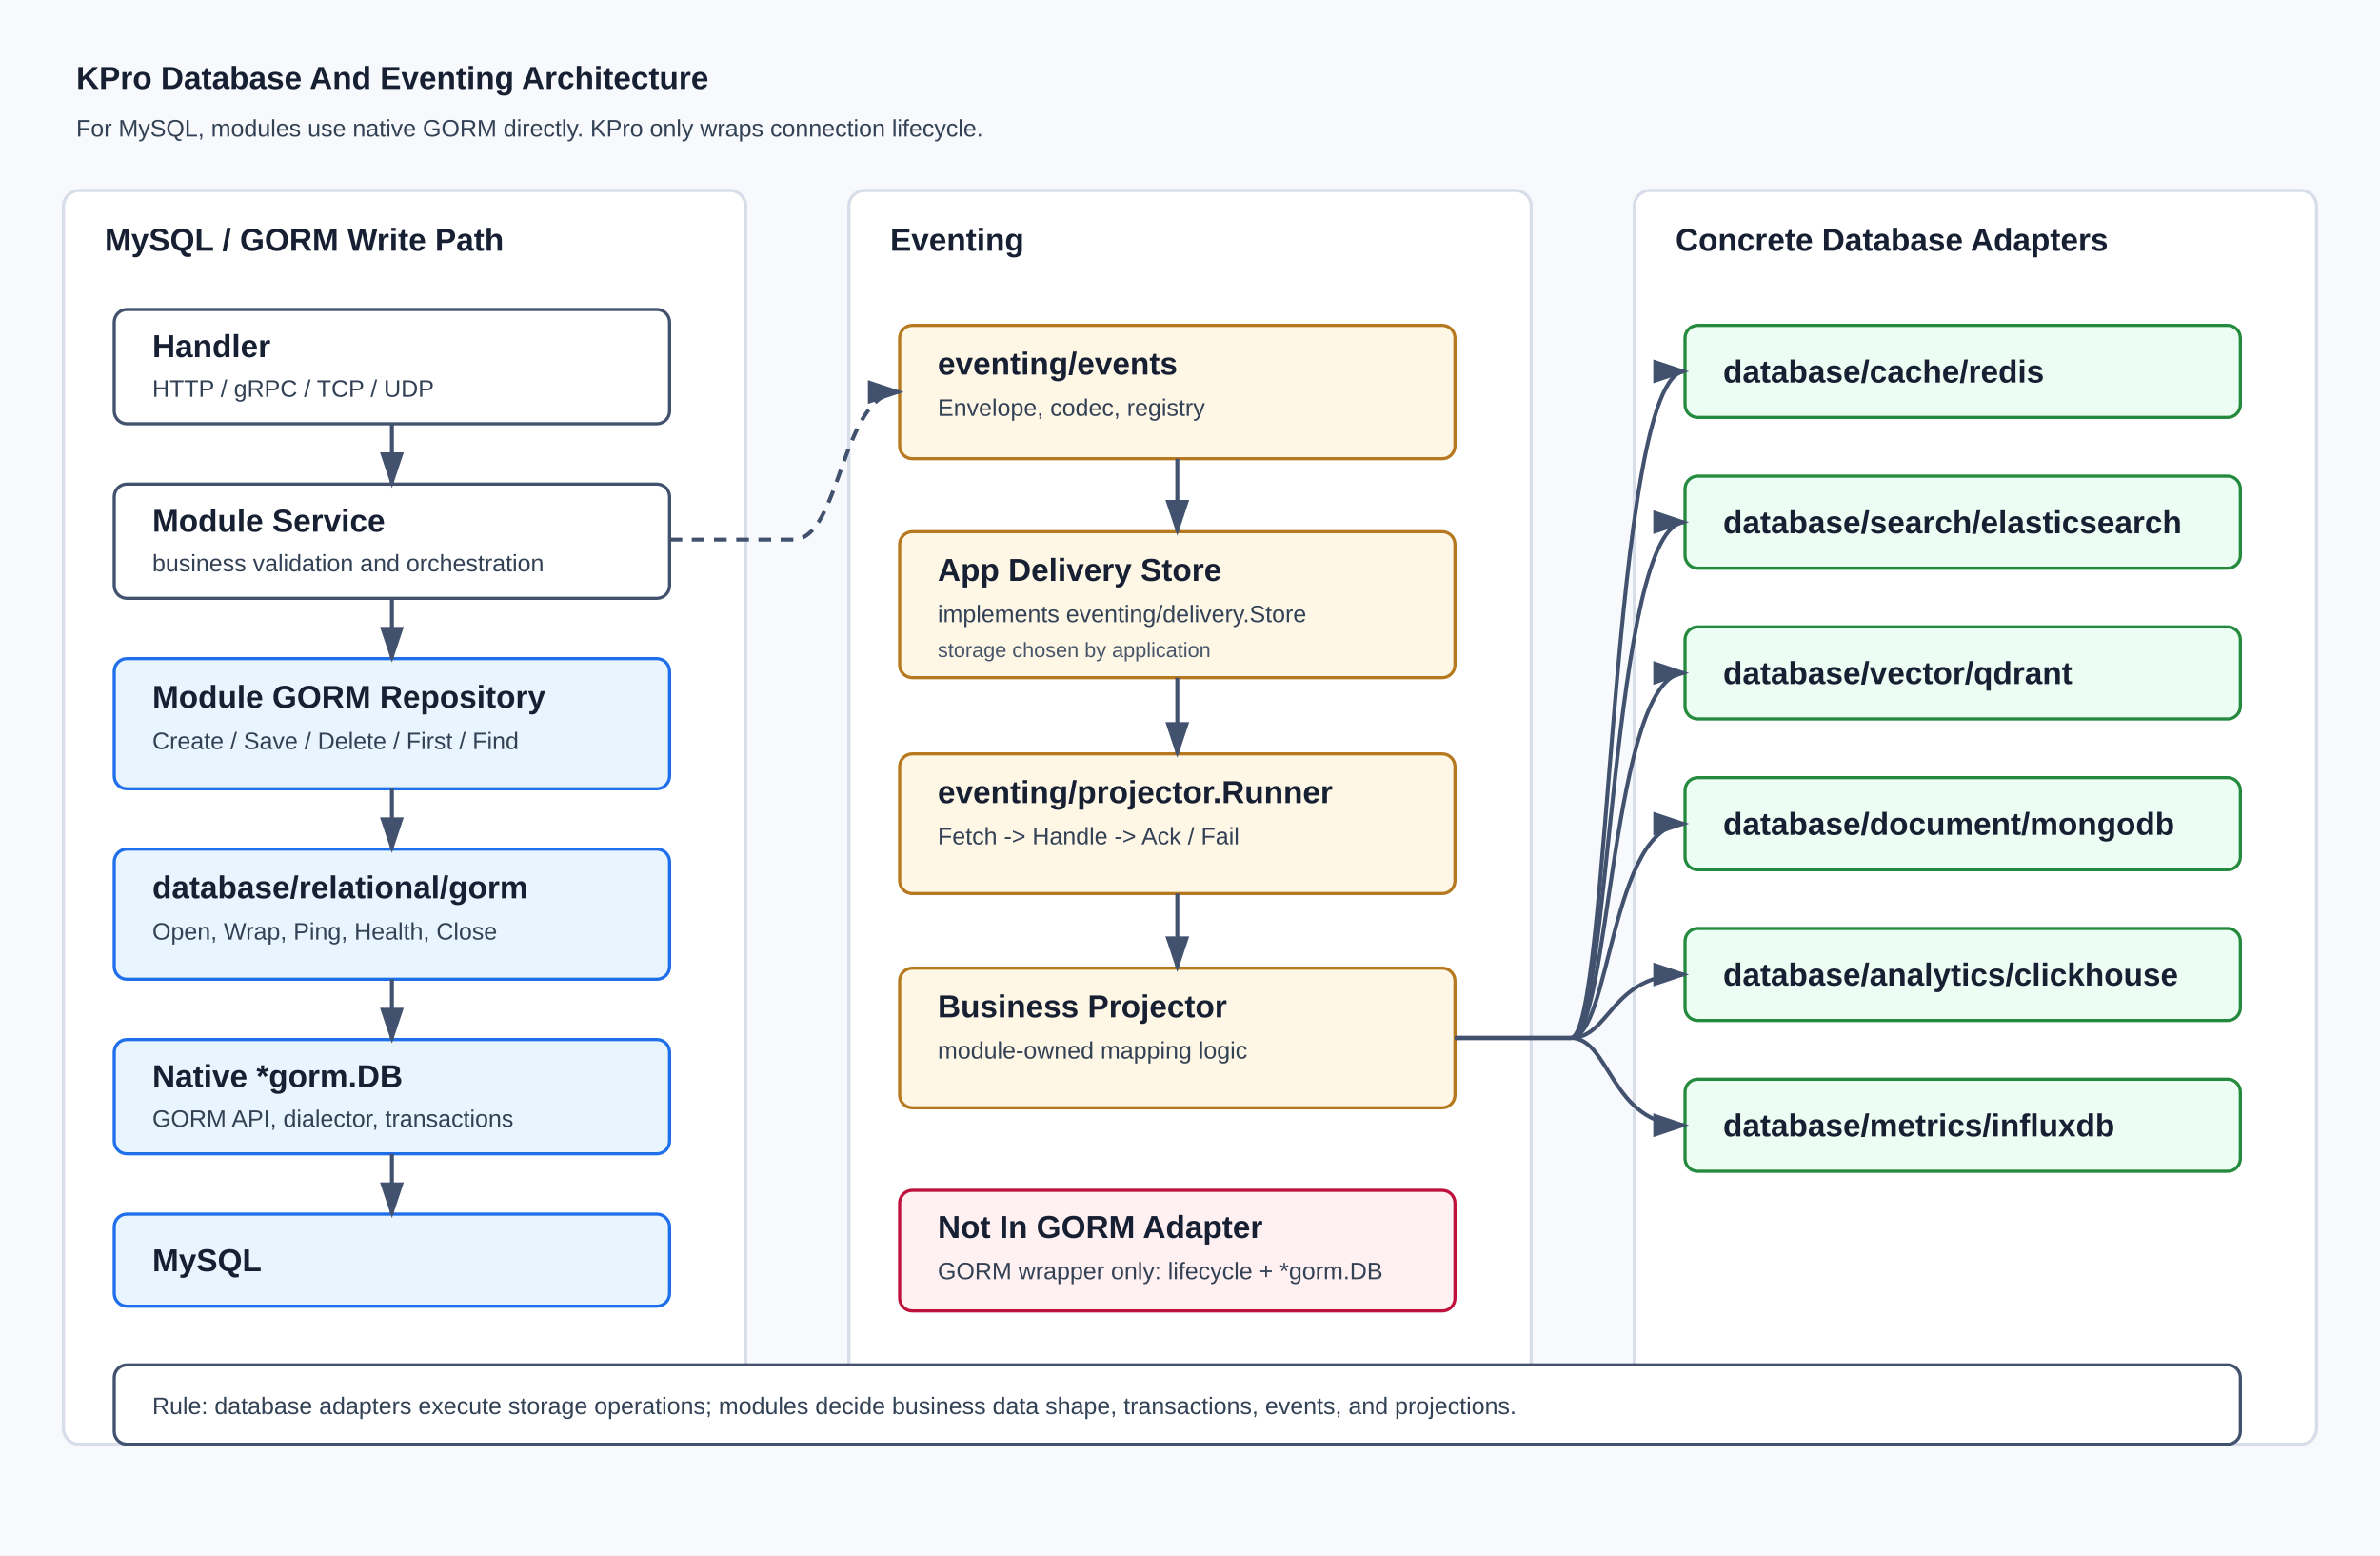
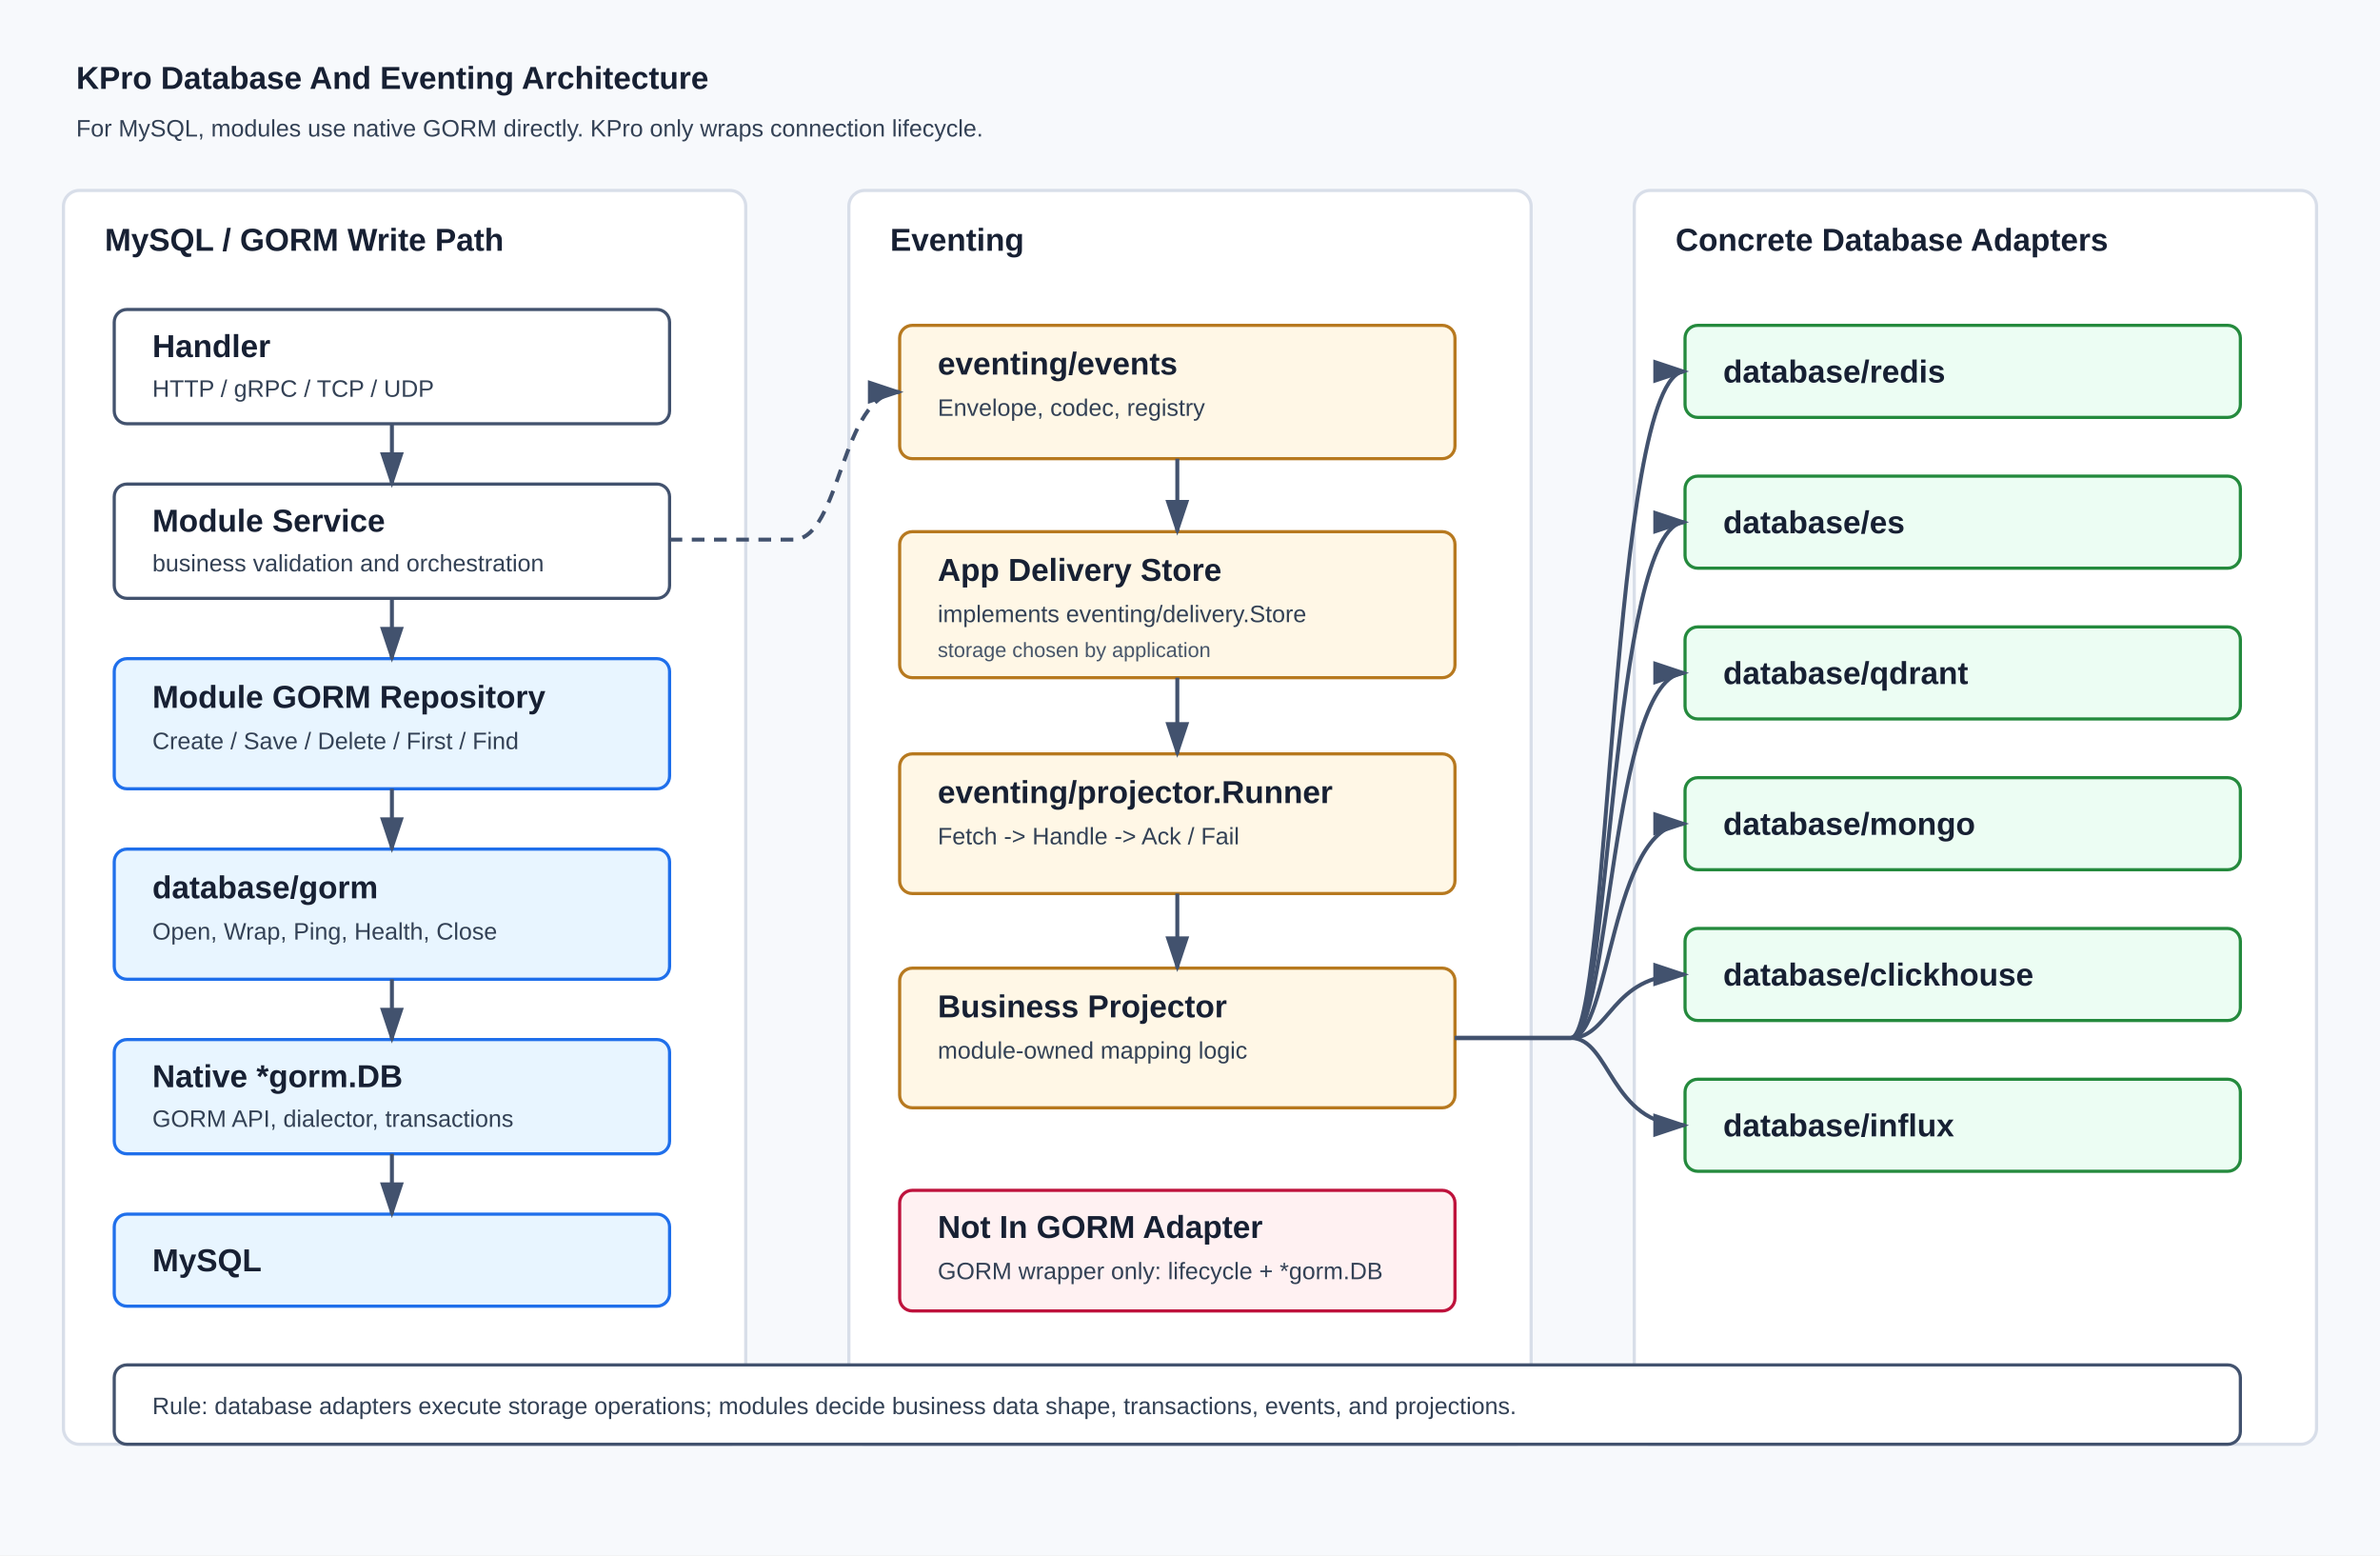
<svg xmlns="http://www.w3.org/2000/svg" width="1500" height="980" viewBox="0 0 1500 980" role="img" aria-labelledby="title desc">
  <defs>
    <style>
      .bg { fill: #f7f9fc; }
      .band { fill: #ffffff; stroke: #d8dee9; stroke-width: 2; }
      .box { fill: #ffffff; stroke: #42526e; stroke-width: 2; rx: 8; }
      .gorm { fill: #e8f5ff; stroke: #1f6feb; }
      .event { fill: #fff7e6; stroke: #b7791f; }
      .adapter { fill: #ecfdf3; stroke: #248a3d; }
      .warn { fill: #fff1f2; stroke: #be123c; }
      .label { font: 700 20px Arial, sans-serif; fill: #172033; }
      .small { font: 15px Arial, sans-serif; fill: #334155; }
      .tiny { font: 13px Arial, sans-serif; fill: #475569; }
      .arrow { stroke: #42526e; stroke-width: 2.5; fill: none; marker-end: url(#arrow); }
      .dash { stroke-dasharray: 8 6; }
    </style>
    <marker id="arrow" markerWidth="10" markerHeight="10" refX="8" refY="3" orient="auto" markerUnits="strokeWidth">
      <path d="M0,0 L0,6 L9,3 z" fill="#42526e" />
    </marker>
  </defs>
  <rect class="bg" x="0" y="0" width="1500" height="980" />
  <text x="48" y="56" class="label">KPro Database And Eventing Architecture</text>
  <text x="48" y="86" class="small">For MySQL, modules use native GORM directly. KPro only wraps connection lifecycle.</text>
  <rect class="band" x="40" y="120" width="430" height="790" rx="10" />
  <text x="66" y="158" class="label">MySQL / GORM Write Path</text>
  <rect class="box" x="72" y="195" width="350" height="72" />
  <text x="96" y="225" class="label">Handler</text>
  <text x="96" y="250" class="small">HTTP / gRPC / TCP / UDP</text>
  <rect class="box" x="72" y="305" width="350" height="72" />
  <text x="96" y="335" class="label">Module Service</text>
  <text x="96" y="360" class="small">business validation and orchestration</text>
  <rect class="box gorm" x="72" y="415" width="350" height="82" />
  <text x="96" y="446" class="label">Module GORM Repository</text>
  <text x="96" y="472" class="small">Create / Save / Delete / First / Find</text>
  <rect class="box gorm" x="72" y="535" width="350" height="82" />
-   <text x="96" y="566" class="label">database/relational/gorm</text>
+   <text x="96" y="566" class="label">database/gorm</text>
  <text x="96" y="592" class="small">Open, Wrap, Ping, Health, Close</text>
  <rect class="box gorm" x="72" y="655" width="350" height="72" />
  <text x="96" y="685" class="label">Native *gorm.DB</text>
  <text x="96" y="710" class="small">GORM API, dialector, transactions</text>
  <rect class="box gorm" x="72" y="765" width="350" height="58" />
  <text x="96" y="801" class="label">MySQL</text>
  <path class="arrow" d="M247 267 V305" />
  <path class="arrow" d="M247 377 V415" />
  <path class="arrow" d="M247 497 V535" />
  <path class="arrow" d="M247 617 V655" />
  <path class="arrow" d="M247 727 V765" />
  <rect class="band" x="535" y="120" width="430" height="790" rx="10" />
  <text x="561" y="158" class="label">Eventing</text>
  <rect class="box event" x="567" y="205" width="350" height="84" />
  <text x="591" y="236" class="label">eventing/events</text>
  <text x="591" y="262" class="small">Envelope, codec, registry</text>
  <rect class="box event" x="567" y="335" width="350" height="92" />
  <text x="591" y="366" class="label">App Delivery Store</text>
  <text x="591" y="392" class="small">implements eventing/delivery.Store</text>
  <text x="591" y="414" class="tiny">storage chosen by application</text>
  <rect class="box event" x="567" y="475" width="350" height="88" />
  <text x="591" y="506" class="label">eventing/projector.Runner</text>
  <text x="591" y="532" class="small">Fetch -&gt; Handle -&gt; Ack / Fail</text>
  <rect class="box event" x="567" y="610" width="350" height="88" />
  <text x="591" y="641" class="label">Business Projector</text>
  <text x="591" y="667" class="small">module-owned mapping logic</text>
  <rect class="box warn" x="567" y="750" width="350" height="76" />
  <text x="591" y="780" class="label">Not In GORM Adapter</text>
  <text x="591" y="806" class="small">GORM wrapper only: lifecycle + *gorm.DB</text>
  <path class="arrow dash" d="M422 340 H500 C530 340 530 247 567 247" />
  <path class="arrow" d="M742 289 V335" />
  <path class="arrow" d="M742 427 V475" />
  <path class="arrow" d="M742 563 V610" />
  <rect class="band" x="1030" y="120" width="430" height="790" rx="10" />
  <text x="1056" y="158" class="label">Concrete Database Adapters</text>
  <rect class="box adapter" x="1062" y="205" width="350" height="58" />
-   <text x="1086" y="241" class="label">database/cache/redis</text>
+   <text x="1086" y="241" class="label">database/redis</text>
  <rect class="box adapter" x="1062" y="300" width="350" height="58" />
-   <text x="1086" y="336" class="label">database/search/elasticsearch</text>
+   <text x="1086" y="336" class="label">database/es</text>
  <rect class="box adapter" x="1062" y="395" width="350" height="58" />
-   <text x="1086" y="431" class="label">database/vector/qdrant</text>
+   <text x="1086" y="431" class="label">database/qdrant</text>
  <rect class="box adapter" x="1062" y="490" width="350" height="58" />
-   <text x="1086" y="526" class="label">database/document/mongodb</text>
+   <text x="1086" y="526" class="label">database/mongo</text>
  <rect class="box adapter" x="1062" y="585" width="350" height="58" />
-   <text x="1086" y="621" class="label">database/analytics/clickhouse</text>
+   <text x="1086" y="621" class="label">database/clickhouse</text>
  <rect class="box adapter" x="1062" y="680" width="350" height="58" />
-   <text x="1086" y="716" class="label">database/metrics/influxdb</text>
+   <text x="1086" y="716" class="label">database/influx</text>
  <path class="arrow" d="M917 654 H990 C1015 654 1015 234 1062 234" />
  <path class="arrow" d="M917 654 H990 C1015 654 1015 329 1062 329" />
  <path class="arrow" d="M917 654 H990 C1015 654 1015 424 1062 424" />
  <path class="arrow" d="M917 654 H990 C1015 654 1015 519 1062 519" />
  <path class="arrow" d="M917 654 H990 C1015 654 1015 614 1062 614" />
  <path class="arrow" d="M917 654 H990 C1015 654 1015 709 1062 709" />
  <rect class="box" x="72" y="860" width="1340" height="50" />
  <text x="96" y="891" class="small">Rule: database adapters execute storage operations; modules decide business data shape, transactions, events, and projections.</text>
</svg>
